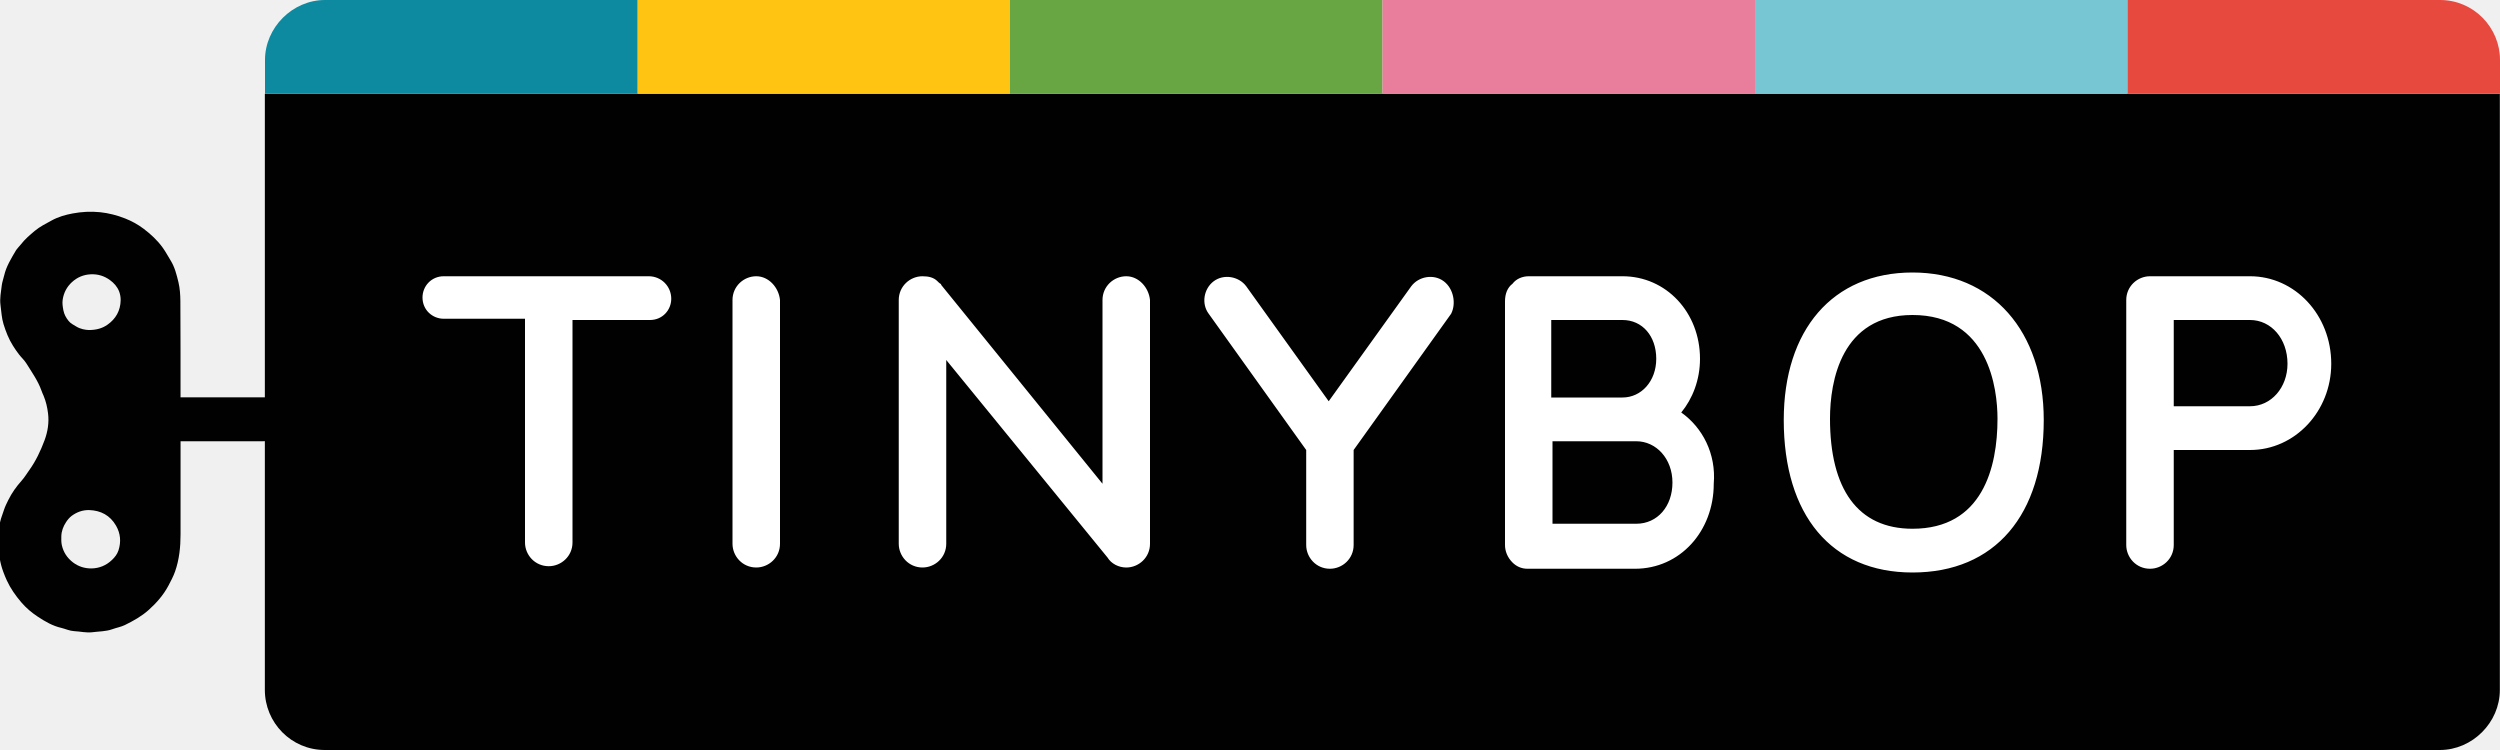
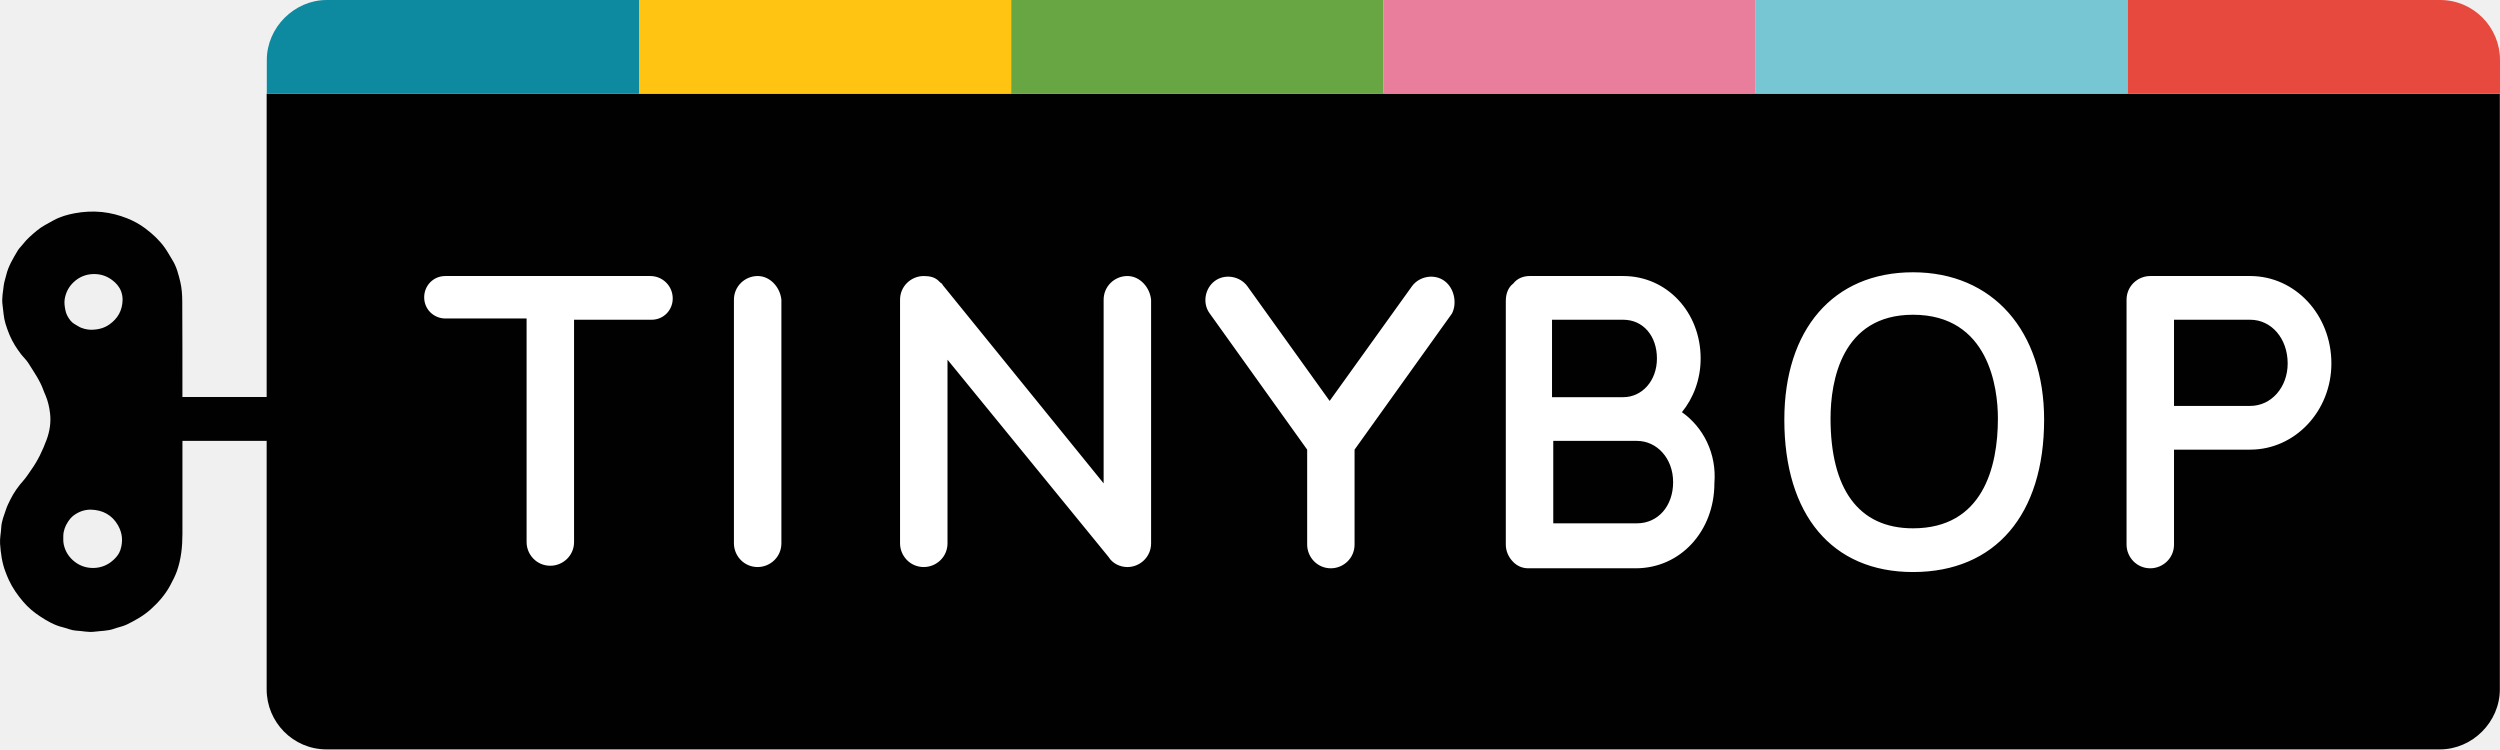
- <svg xmlns="http://www.w3.org/2000/svg" version="1.1" id="Layer_1" x="0px" y="0px" width="200px" height="60px" viewBox="0 0 200 60" enable-background="new 0 0 200 60" xml:space="preserve">
+ <svg xmlns="http://www.w3.org/2000/svg" version="1.1" id="Layer_1" x="0px" y="0px" width="200.162px" height="60px" viewBox="-0.162 0 200.162 60" enable-background="new -0.162 0 200.162 60" xml:space="preserve">
  <g id="Layer_1_1_">
    <g id="keyshaft" display="none">
      <path display="inline" fill="#010101" d="M14.3,35.5h6.9v-3.484L14.3,32V35.5z" />
    </g>
    <g id="keyhandle" display="none">
      <path display="inline" fill="#010101" d="M14.3,32v-7.771C14.3,20.328,11,17,7,17s-7.1,3.2-7.1,7.2c0,2,0.8,3.8,2.1,5.1    c0,0,1.8,2.3,1.8,4.5C3.8,35.9,2,38.3,2,38.3c-1.3,1.199-2.1,3-2.1,5c0,4,3.2,7.199,7.2,7.199s7.2-3.199,7.2-7.199v-7.8V32z     M7.101,45.701c-1.3,0-2.4-1.102-2.4-2.4c0-1,0.6-1.9,1.5-2.201C6.5,41,6.8,40.9,7.101,40.9c1.3,0,2.4,1.1,2.4,2.396    C9.5,44.701,8.4,45.701,7.101,45.701 M9.5,24.201c0,1.3-1.1,2.4-2.4,2.4c-0.3,0-0.6-0.1-0.9-0.2c-0.9-0.4-1.5-1.2-1.5-2.2    c0-1.3,1.1-2.4,2.4-2.4C8.4,21.8,9.5,22.9,9.5,24.201z" />
    </g>
    <path fill="#010101" d="M21.188,7.5v24.516V35.5v19.699c0,2.6,2.1,4.801,4.8,4.801h169.2c2.604,0,4.799-2.201,4.799-4.801V7.5" />
    <path fill="#FEC411" d="M51,0h29.8v7.5H51V0z" />
    <path fill="#68A644" d="M80.8,0h29.8v7.5H80.8V0z" />
    <path fill="#E97D9C" d="M110.6,0H140.4v7.5H110.6V0z" />
    <path fill="#77C6D3" d="M140.4,0h29.8v7.5h-29.8V0z" />
    <path fill="#FFFFFF" d="M60.5,22.1c-1,0-1.9,0.8-1.9,1.9v19.5c0,1,0.8,1.9,1.9,1.9c1,0,1.9-0.801,1.9-1.9V24   C62.3,23,61.5,22.1,60.5,22.1 M51.9,22.1H35.5c-1,0-1.7,0.8-1.7,1.7c0,1,0.8,1.7,1.7,1.7H42v17.9c0,1,0.8,1.896,1.9,1.896   c1,0,1.9-0.8,1.9-1.896V25.6H52c1,0,1.7-0.8,1.7-1.7C53.7,22.9,52.9,22.1,51.9,22.1 M115.5,22.5c-0.8-0.6-2-0.4-2.6,0.4l-6.604,9.2   l-6.6-9.2c-0.6-0.8-1.8-1-2.6-0.4c-0.8,0.6-1,1.8-0.4,2.6l7.8,10.9v7.6c0,1,0.8,1.9,1.896,1.9c1,0,1.899-0.8,1.899-1.9V36l7.8-10.9   C116.5,24.3,116.3,23.1,115.5,22.5 M90.1,22.1c-1,0-1.9,0.8-1.9,1.9v14.7L75.3,22.8c0-0.1-0.1-0.1-0.2-0.2L75,22.5   c-0.3-0.3-0.7-0.4-1.2-0.4c-1,0-1.9,0.8-1.9,1.9v19.5c0,1,0.8,1.9,1.9,1.9c1,0,1.9-0.801,1.9-1.9V28.8l12.9,15.8   c0.3,0.5,0.9,0.801,1.5,0.801c1,0,1.9-0.801,1.9-1.896V24C91.9,23,91.1,22.1,90.1,22.1 M153,21.8c-6.4,0-10.3,4.6-10.3,11.8   c0,7.604,3.8,12.2,10.3,12.2c6.6,0,10.5-4.6,10.5-12.2C163.5,26.5,159.4,21.8,153,21.8 M153,42.3c-4.4,0-6.6-3.2-6.6-8.8   c0-3,0.896-8.3,6.6-8.3c6.1,0,6.8,5.899,6.8,8.3C159.8,37.4,158.6,42.3,153,42.3 M180,22.1h-8c-1,0-1.9,0.8-1.9,1.9v19.6   c0,1,0.801,1.9,1.9,1.9c1,0,1.9-0.8,1.9-1.9V36h6.1c3.6,0,6.5-3.1,6.5-6.9C186.5,25.2,183.6,22.1,180,22.1 M180,32.5h-6.1v-6.9h6.1   c1.7,0,3,1.5,3,3.5C183,31,181.7,32.5,180,32.5 M134.5,33c0.9-1.1,1.5-2.6,1.5-4.3c0-3.7-2.7-6.6-6.2-6.6h-7.5   c-0.5,0-1,0.2-1.3,0.6c-0.4,0.3-0.6,0.8-0.6,1.4v19.5c0,0.5,0.199,1,0.6,1.4c0.3,0.3,0.7,0.5,1.2,0.5h8.6c3.601,0,6.3-3,6.3-6.8   C137.3,36.3,136.2,34.2,134.5,33 M132.5,28.7c0,1.8-1.2,3.1-2.7,3.1h-5.7v-6.2h5.7C131.4,25.6,132.5,26.9,132.5,28.7 M130.9,41.9   h-6.7V35.3h6.7c1.6,0,2.896,1.4,2.896,3.3C133.8,40.5,132.6,41.9,130.9,41.9" />
    <path fill="#0D89A0" d="M51,0H26c-2.6,0-4.8,2.2-4.8,4.8v2.7H51V0z" />
    <path fill="#E8493F" d="M195.2,0h-25v7.5H200V4.8C200,2.2,197.9,0,195.2,0" />
  </g>
  <path id="_x30_02" fill="#010101" d="M14.442,31.785c0.079,0,0.136,0,0.194,0c2.196,0,4.393,0,6.588,0  c0.206,0,0.238,0.006,0.28,0.202c0.064,0.305,0.12,0.615,0.14,0.926c0.042,0.638,0.034,1.277-0.071,1.913  c-0.076,0.464-0.084,0.474-0.544,0.474c-2.127,0-4.256,0-6.384,0c-0.058,0-0.117,0-0.2,0c0,0.064,0,0.122,0,0.182  c0,2.42,0.003,4.844-0.001,7.268c-0.001,1.011-0.1,2.003-0.438,2.97c-0.144,0.407-0.344,0.778-0.544,1.156  c-0.396,0.736-0.938,1.354-1.562,1.915c-0.572,0.514-1.231,0.879-1.91,1.212c-0.314,0.153-0.674,0.213-1.006,0.334  c-0.513,0.186-1.054,0.17-1.583,0.24c-0.497,0.065-0.983-0.064-1.477-0.086c-0.359-0.019-0.682-0.179-1.025-0.261  c-0.689-0.158-1.296-0.511-1.87-0.892c-0.486-0.317-0.941-0.701-1.329-1.156c-0.458-0.539-0.862-1.108-1.157-1.753  C0.442,46.21,0.354,45.99,0.27,45.766c-0.272-0.714-0.371-1.464-0.426-2.222c-0.031-0.445,0.073-0.875,0.094-1.312  c0.024-0.517,0.227-0.981,0.385-1.456c0.087-0.264,0.216-0.517,0.339-0.769c0.282-0.571,0.648-1.086,1.075-1.562  c0.229-0.257,0.406-0.556,0.606-0.835c0.527-0.734,0.909-1.55,1.223-2.392c0.254-0.686,0.368-1.402,0.278-2.142  c-0.059-0.487-0.166-0.961-0.357-1.417c-0.058-0.134-0.121-0.265-0.167-0.402c-0.28-0.794-0.771-1.476-1.21-2.183  c-0.165-0.264-0.405-0.477-0.595-0.726c-0.172-0.221-0.329-0.454-0.478-0.69c-0.339-0.537-0.566-1.12-0.754-1.725  c-0.157-0.502-0.172-1.017-0.243-1.526c-0.073-0.528,0.04-1.042,0.098-1.557c0.031-0.271,0.131-0.535,0.193-0.804  c0.168-0.728,0.556-1.355,0.929-1.988c0.104-0.177,0.267-0.319,0.393-0.485c0.327-0.425,0.726-0.768,1.136-1.109  c0.409-0.343,0.88-0.568,1.339-0.824c0.527-0.292,1.107-0.456,1.684-0.564c0.717-0.135,1.45-0.175,2.192-0.1  c0.7,0.073,1.371,0.25,2.012,0.503c0.516,0.204,1.015,0.476,1.467,0.817c0.583,0.441,1.115,0.932,1.54,1.526  c0.23,0.322,0.418,0.676,0.627,1.015c0.331,0.534,0.48,1.14,0.624,1.735c0.119,0.493,0.152,1.017,0.156,1.526  c0.017,2.5,0.011,5,0.013,7.5C14.442,31.656,14.442,31.707,14.442,31.785z M7.125,40.805c-0.521-0.008-0.986,0.165-1.393,0.466  c-0.178,0.136-0.329,0.315-0.451,0.506c-0.221,0.336-0.363,0.71-0.375,1.119c-0.007,0.238-0.01,0.481,0.04,0.714  c0.124,0.567,0.43,1.029,0.896,1.385c0.436,0.329,0.933,0.484,1.472,0.48c0.631-0.01,1.188-0.241,1.645-0.68  c0.228-0.217,0.423-0.463,0.521-0.771c0.219-0.683,0.162-1.343-0.195-1.967C8.807,41.228,8.068,40.836,7.125,40.805z M7.114,26.403  c0.611-0.004,1.074-0.14,1.482-0.425c0.674-0.473,1.04-1.129,1.057-1.956c0.005-0.237-0.039-0.491-0.125-0.713  c-0.144-0.368-0.404-0.663-0.726-0.898c-0.459-0.338-0.974-0.493-1.543-0.467c-0.58,0.027-1.085,0.24-1.51,0.633  c-0.402,0.373-0.645,0.832-0.732,1.378c-0.047,0.294,0,0.579,0.052,0.862c0.059,0.323,0.213,0.602,0.416,0.855  c0.164,0.208,0.395,0.314,0.61,0.446C6.442,26.333,6.828,26.39,7.114,26.403z" />
</svg>
